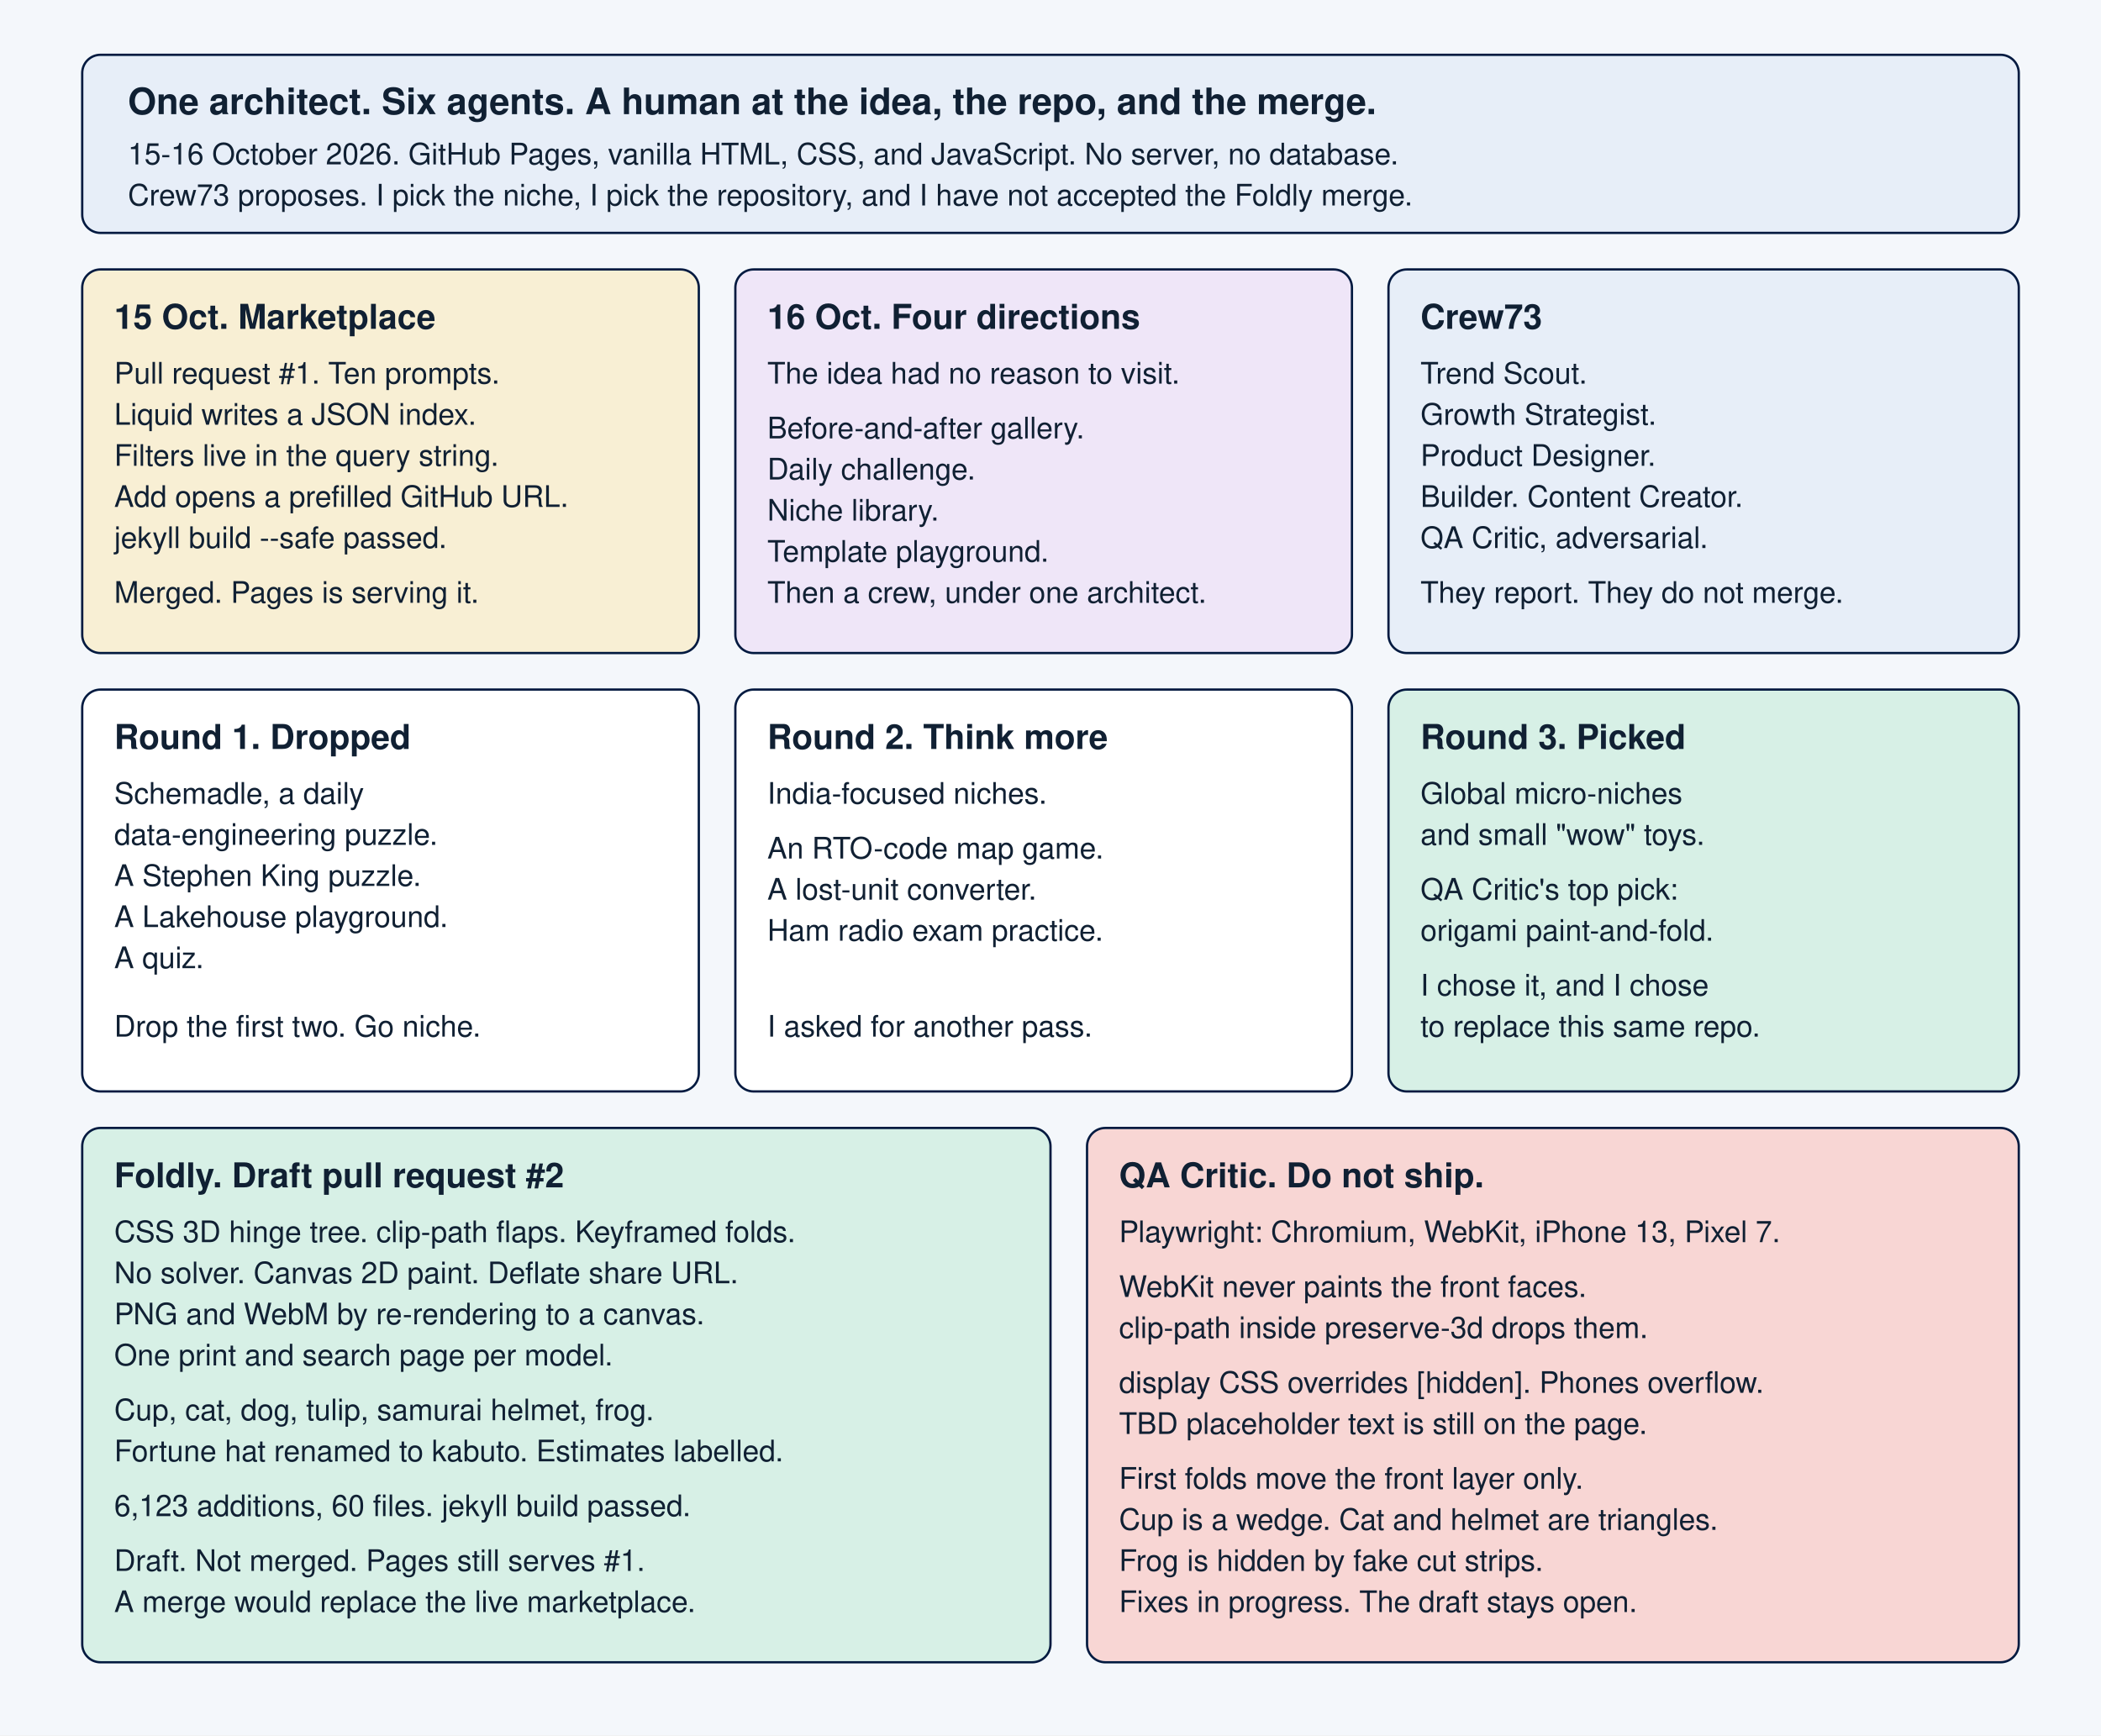
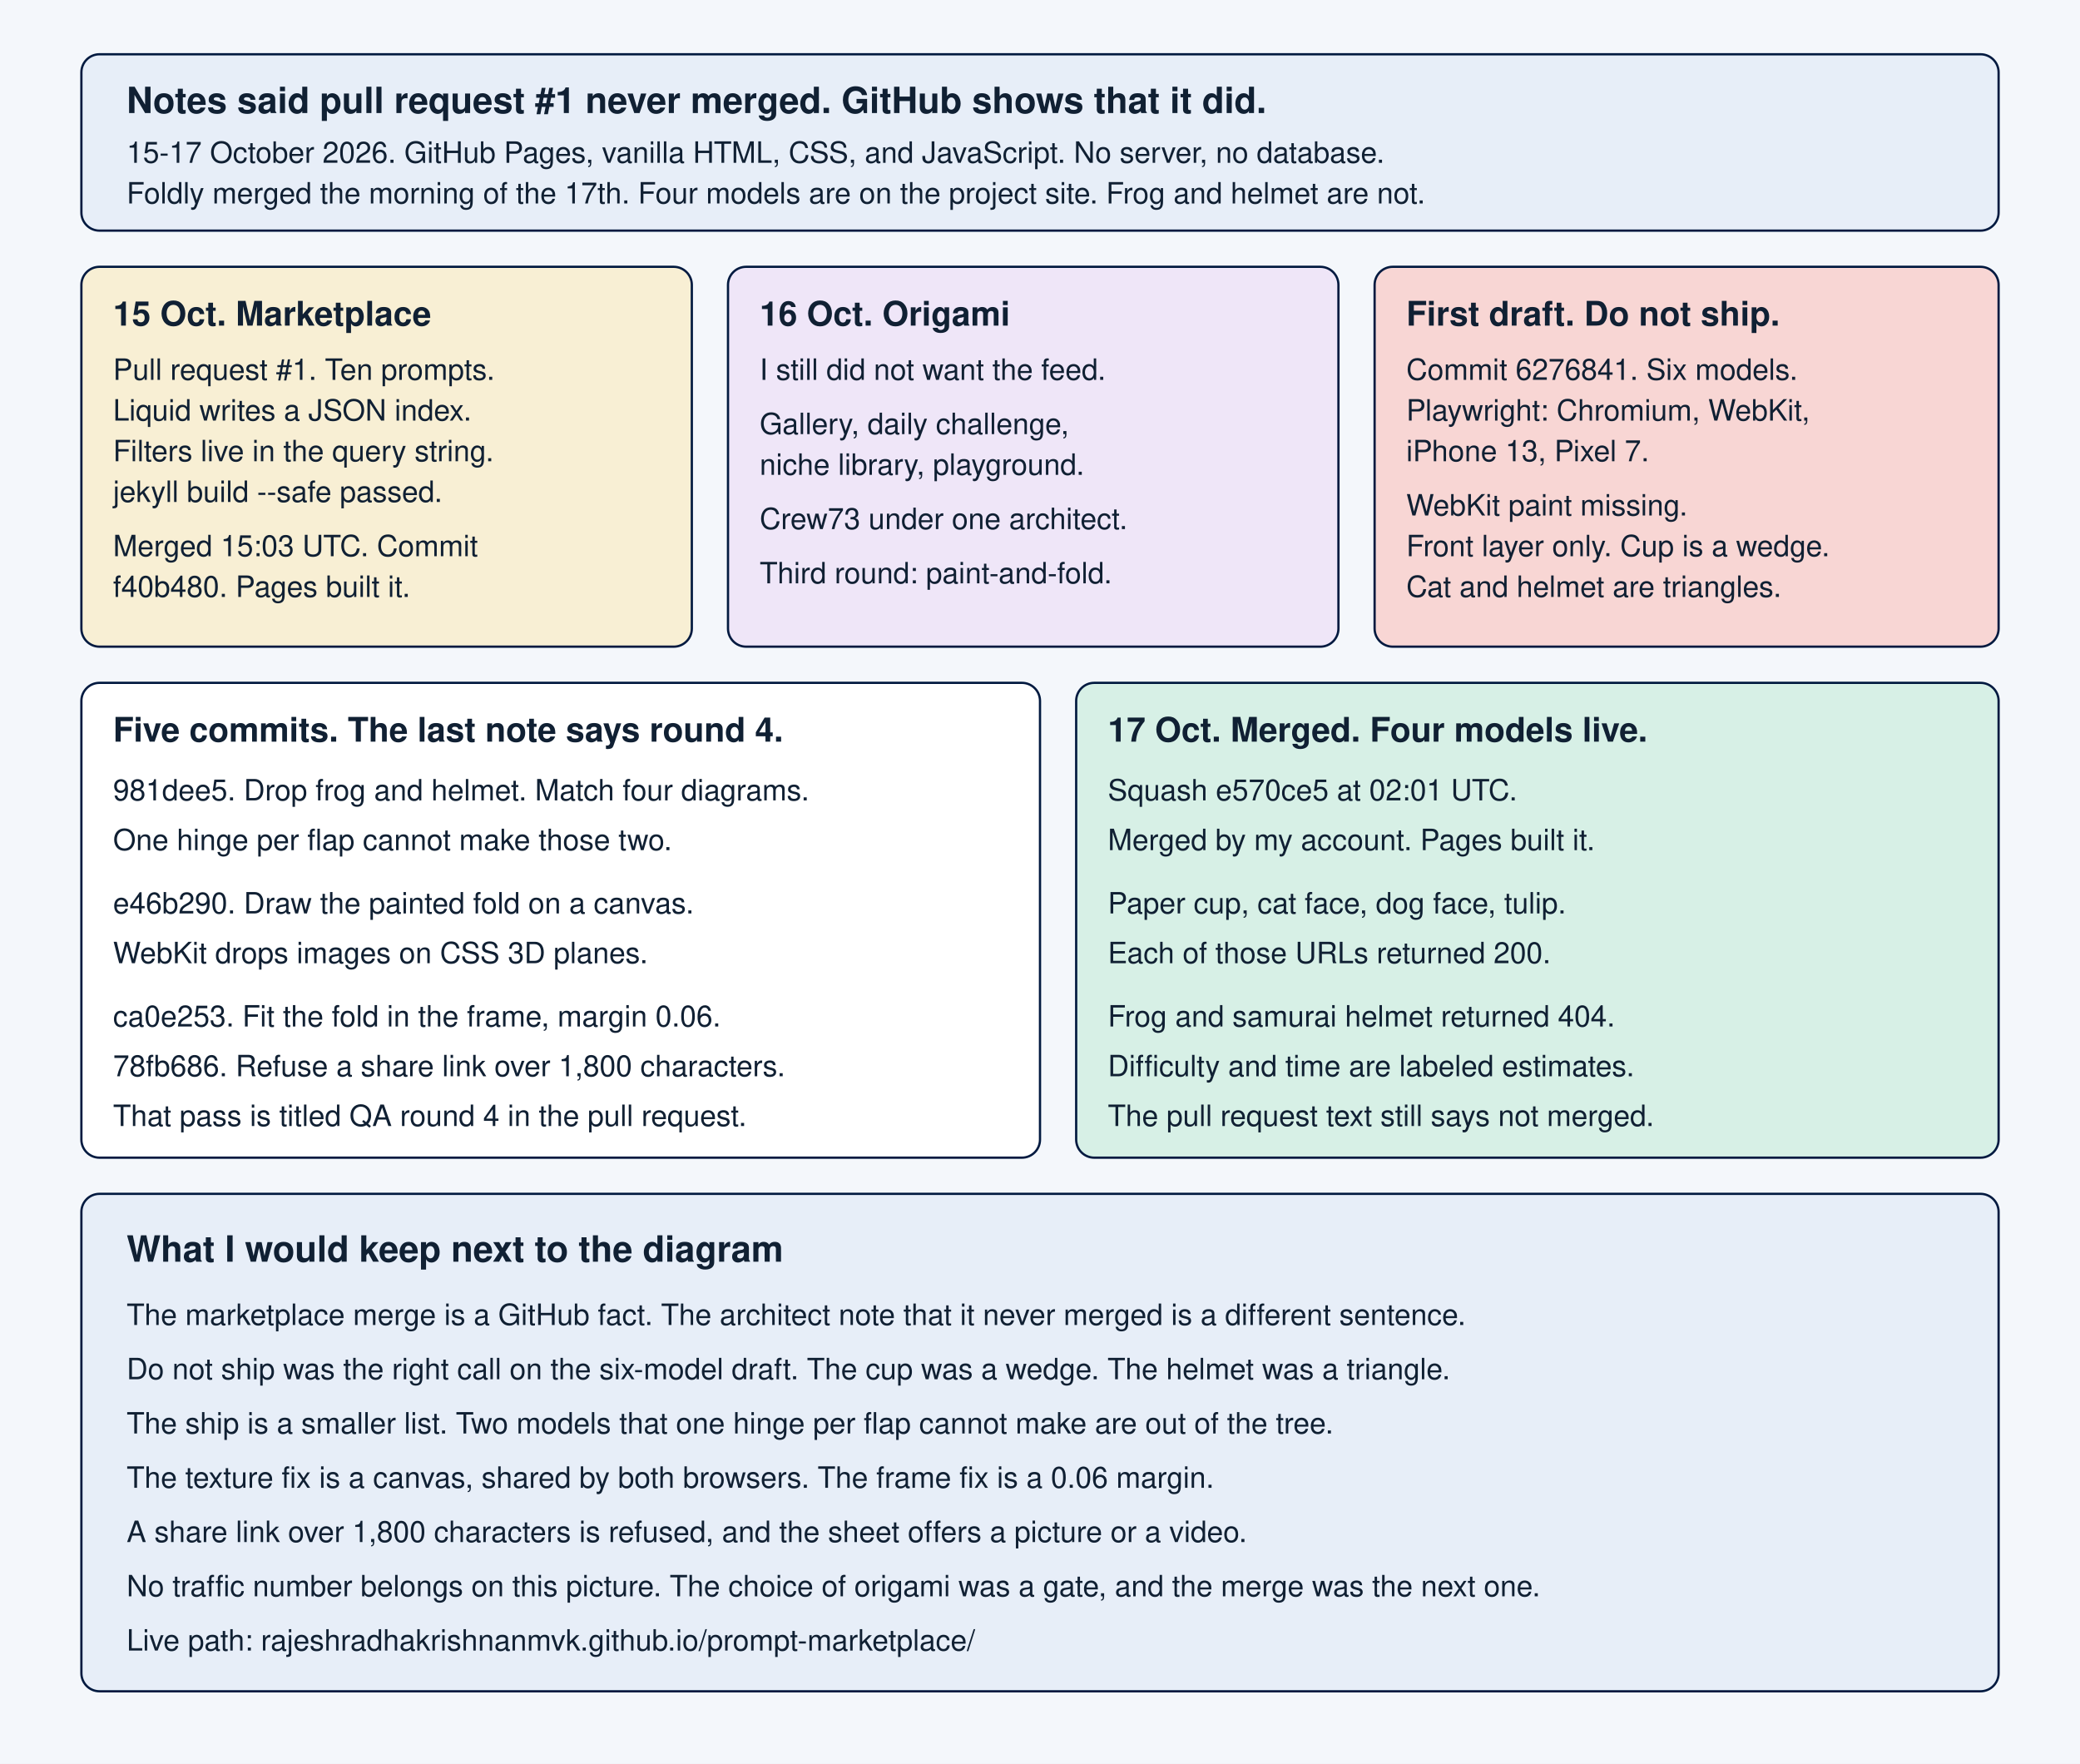
- <svg xmlns="http://www.w3.org/2000/svg" viewBox="0 0 920 760" role="img" aria-labelledby="foldlyTitle foldlyDesc">
-   <rect width="920" height="760" fill="#f4f7fb" />
+ <svg xmlns="http://www.w3.org/2000/svg" viewBox="0 0 920 780" role="img" aria-labelledby="foldlyTitle foldlyDesc">
+   <rect width="920" height="780" fill="#f4f7fb" />
  <g font-family="Segoe UI, Helvetica, Arial, sans-serif" fill="#102033">
    <rect x="36" y="24" width="848" height="78" rx="8" fill="#e7eef8" stroke="#021a40" />
-     <text x="56" y="50" font-size="16" font-weight="700">One architect. Six agents. A human at the idea, the repo, and the merge.</text>
-     <text x="56" y="72" font-size="13">15-16 October 2026. GitHub Pages, vanilla HTML, CSS, and JavaScript. No server, no database.</text>
-     <text x="56" y="90" font-size="13">Crew73 proposes. I pick the niche, I pick the repository, and I have not accepted the Foldly merge.</text>
+     <text x="56" y="50" font-size="16" font-weight="700">Notes said pull request #1 never merged. GitHub shows that it did.</text>
+     <text x="56" y="72" font-size="13">15-17 October 2026. GitHub Pages, vanilla HTML, CSS, and JavaScript. No server, no database.</text>
+     <text x="56" y="90" font-size="13">Foldly merged the morning of the 17th. Four models are on the project site. Frog and helmet are not.</text>
    <rect x="36" y="118" width="270" height="168" rx="8" fill="#f8efd4" stroke="#021a40" />
    <text x="50" y="144" font-size="15" font-weight="700">15 Oct. Marketplace</text>
    <text x="50" y="168" font-size="13">Pull request #1. Ten prompts.</text>
    <text x="50" y="186" font-size="13">Liquid writes a JSON index.</text>
    <text x="50" y="204" font-size="13">Filters live in the query string.</text>
-     <text x="50" y="222" font-size="13">Add opens a prefilled GitHub URL.</text>
-     <text x="50" y="240" font-size="13">jekyll build --safe passed.</text>
-     <text x="50" y="264" font-size="13">Merged. Pages is serving it.</text>
+     <text x="50" y="222" font-size="13">jekyll build --safe passed.</text>
+     <text x="50" y="246" font-size="13">Merged 15:03 UTC. Commit</text>
+     <text x="50" y="264" font-size="13">f40b480. Pages built it.</text>
    <rect x="322" y="118" width="270" height="168" rx="8" fill="#efe6f8" stroke="#021a40" />
-     <text x="336" y="144" font-size="15" font-weight="700">16 Oct. Four directions</text>
-     <text x="336" y="168" font-size="13">The idea had no reason to visit.</text>
-     <text x="336" y="192" font-size="13">Before-and-after gallery.</text>
-     <text x="336" y="210" font-size="13">Daily challenge.</text>
-     <text x="336" y="228" font-size="13">Niche library.</text>
-     <text x="336" y="246" font-size="13">Template playground.</text>
-     <text x="336" y="264" font-size="13">Then a crew, under one architect.</text>
-     <rect x="608" y="118" width="276" height="168" rx="8" fill="#e7eef8" stroke="#021a40" />
-     <text x="622" y="144" font-size="15" font-weight="700">Crew73</text>
-     <text x="622" y="168" font-size="13">Trend Scout.</text>
-     <text x="622" y="186" font-size="13">Growth Strategist.</text>
-     <text x="622" y="204" font-size="13">Product Designer.</text>
-     <text x="622" y="222" font-size="13">Builder. Content Creator.</text>
-     <text x="622" y="240" font-size="13">QA Critic, adversarial.</text>
-     <text x="622" y="264" font-size="13">They report. They do not merge.</text>
-     <rect x="36" y="302" width="270" height="176" rx="8" fill="#ffffff" stroke="#021a40" />
-     <text x="50" y="328" font-size="15" font-weight="700">Round 1. Dropped</text>
-     <text x="50" y="352" font-size="13">Schemadle, a daily</text>
-     <text x="50" y="370" font-size="13">data-engineering puzzle.</text>
-     <text x="50" y="388" font-size="13">A Stephen King puzzle.</text>
-     <text x="50" y="406" font-size="13">A Lakehouse playground.</text>
-     <text x="50" y="424" font-size="13">A quiz.</text>
-     <text x="50" y="454" font-size="13">Drop the first two. Go niche.</text>
-     <rect x="322" y="302" width="270" height="176" rx="8" fill="#ffffff" stroke="#021a40" />
-     <text x="336" y="328" font-size="15" font-weight="700">Round 2. Think more</text>
-     <text x="336" y="352" font-size="13">India-focused niches.</text>
-     <text x="336" y="376" font-size="13">An RTO-code map game.</text>
-     <text x="336" y="394" font-size="13">A lost-unit converter.</text>
-     <text x="336" y="412" font-size="13">Ham radio exam practice.</text>
-     <text x="336" y="454" font-size="13">I asked for another pass.</text>
-     <rect x="608" y="302" width="276" height="176" rx="8" fill="#d7f0e6" stroke="#021a40" />
-     <text x="622" y="328" font-size="15" font-weight="700">Round 3. Picked</text>
-     <text x="622" y="352" font-size="13">Global micro-niches</text>
-     <text x="622" y="370" font-size="13">and small "wow" toys.</text>
-     <text x="622" y="394" font-size="13">QA Critic's top pick:</text>
-     <text x="622" y="412" font-size="13">origami paint-and-fold.</text>
-     <text x="622" y="436" font-size="13">I chose it, and I chose</text>
-     <text x="622" y="454" font-size="13">to replace this same repo.</text>
-     <rect x="36" y="494" width="424" height="234" rx="8" fill="#d7f0e6" stroke="#021a40" />
-     <text x="50" y="520" font-size="15" font-weight="700">Foldly. Draft pull request #2</text>
-     <text x="50" y="544" font-size="13">CSS 3D hinge tree. clip-path flaps. Keyframed folds.</text>
-     <text x="50" y="562" font-size="13">No solver. Canvas 2D paint. Deflate share URL.</text>
-     <text x="50" y="580" font-size="13">PNG and WebM by re-rendering to a canvas.</text>
-     <text x="50" y="598" font-size="13">One print and search page per model.</text>
-     <text x="50" y="622" font-size="13">Cup, cat, dog, tulip, samurai helmet, frog.</text>
-     <text x="50" y="640" font-size="13">Fortune hat renamed to kabuto. Estimates labelled.</text>
-     <text x="50" y="664" font-size="13">6,123 additions, 60 files. jekyll build passed.</text>
-     <text x="50" y="688" font-size="13">Draft. Not merged. Pages still serves #1.</text>
-     <text x="50" y="706" font-size="13">A merge would replace the live marketplace.</text>
-     <rect x="476" y="494" width="408" height="234" rx="8" fill="#f8d6d4" stroke="#021a40" />
-     <text x="490" y="520" font-size="15" font-weight="700">QA Critic. Do not ship.</text>
-     <text x="490" y="544" font-size="13">Playwright: Chromium, WebKit, iPhone 13, Pixel 7.</text>
-     <text x="490" y="568" font-size="13">WebKit never paints the front faces.</text>
-     <text x="490" y="586" font-size="13">clip-path inside preserve-3d drops them.</text>
-     <text x="490" y="610" font-size="13">display CSS overrides [hidden]. Phones overflow.</text>
-     <text x="490" y="628" font-size="13">TBD placeholder text is still on the page.</text>
-     <text x="490" y="652" font-size="13">First folds move the front layer only.</text>
-     <text x="490" y="670" font-size="13">Cup is a wedge. Cat and helmet are triangles.</text>
-     <text x="490" y="688" font-size="13">Frog is hidden by fake cut strips.</text>
-     <text x="490" y="706" font-size="13">Fixes in progress. The draft stays open.</text>
+     <text x="336" y="144" font-size="15" font-weight="700">16 Oct. Origami</text>
+     <text x="336" y="168" font-size="13">I still did not want the feed.</text>
+     <text x="336" y="192" font-size="13">Gallery, daily challenge,</text>
+     <text x="336" y="210" font-size="13">niche library, playground.</text>
+     <text x="336" y="234" font-size="13">Crew73 under one architect.</text>
+     <text x="336" y="258" font-size="13">Third round: paint-and-fold.</text>
+     <rect x="608" y="118" width="276" height="168" rx="8" fill="#f8d6d4" stroke="#021a40" />
+     <text x="622" y="144" font-size="15" font-weight="700">First draft. Do not ship.</text>
+     <text x="622" y="168" font-size="13">Commit 6276841. Six models.</text>
+     <text x="622" y="186" font-size="13">Playwright: Chromium, WebKit,</text>
+     <text x="622" y="204" font-size="13">iPhone 13, Pixel 7.</text>
+     <text x="622" y="228" font-size="13">WebKit paint missing.</text>
+     <text x="622" y="246" font-size="13">Front layer only. Cup is a wedge.</text>
+     <text x="622" y="264" font-size="13">Cat and helmet are triangles.</text>
+     <rect x="36" y="302" width="424" height="210" rx="8" fill="#ffffff" stroke="#021a40" />
+     <text x="50" y="328" font-size="15" font-weight="700">Five commits. The last note says round 4.</text>
+     <text x="50" y="354" font-size="13">981dee5. Drop frog and helmet. Match four diagrams.</text>
+     <text x="50" y="376" font-size="13">One hinge per flap cannot make those two.</text>
+     <text x="50" y="404" font-size="13">e46b290. Draw the painted fold on a canvas.</text>
+     <text x="50" y="426" font-size="13">WebKit drops images on CSS 3D planes.</text>
+     <text x="50" y="454" font-size="13">ca0e253. Fit the fold in the frame, margin 0.06.</text>
+     <text x="50" y="476" font-size="13">78fb686. Refuse a share link over 1,800 characters.</text>
+     <text x="50" y="498" font-size="13">That pass is titled QA round 4 in the pull request.</text>
+     <rect x="476" y="302" width="408" height="210" rx="8" fill="#d7f0e6" stroke="#021a40" />
+     <text x="490" y="328" font-size="15" font-weight="700">17 Oct. Merged. Four models live.</text>
+     <text x="490" y="354" font-size="13">Squash e570ce5 at 02:01 UTC.</text>
+     <text x="490" y="376" font-size="13">Merged by my account. Pages built it.</text>
+     <text x="490" y="404" font-size="13">Paper cup, cat face, dog face, tulip.</text>
+     <text x="490" y="426" font-size="13">Each of those URLs returned 200.</text>
+     <text x="490" y="454" font-size="13">Frog and samurai helmet returned 404.</text>
+     <text x="490" y="476" font-size="13">Difficulty and time are labeled estimates.</text>
+     <text x="490" y="498" font-size="13">The pull request text still says not merged.</text>
+     <rect x="36" y="528" width="848" height="220" rx="8" fill="#e7eef8" stroke="#021a40" />
+     <text x="56" y="558" font-size="16" font-weight="700">What I would keep next to the diagram</text>
+     <text x="56" y="586" font-size="13">The marketplace merge is a GitHub fact. The architect note that it never merged is a different sentence.</text>
+     <text x="56" y="610" font-size="13">Do not ship was the right call on the six-model draft. The cup was a wedge. The helmet was a triangle.</text>
+     <text x="56" y="634" font-size="13">The ship is a smaller list. Two models that one hinge per flap cannot make are out of the tree.</text>
+     <text x="56" y="658" font-size="13">The texture fix is a canvas, shared by both browsers. The frame fix is a 0.06 margin.</text>
+     <text x="56" y="682" font-size="13">A share link over 1,800 characters is refused, and the sheet offers a picture or a video.</text>
+     <text x="56" y="706" font-size="13">No traffic number belongs on this picture. The choice of origami was a gate, and the merge was the next one.</text>
+     <text x="56" y="730" font-size="13">Live path: rajeshradhakrishnanmvk.github.io/prompt-marketplace/</text>
  </g>
</svg>
